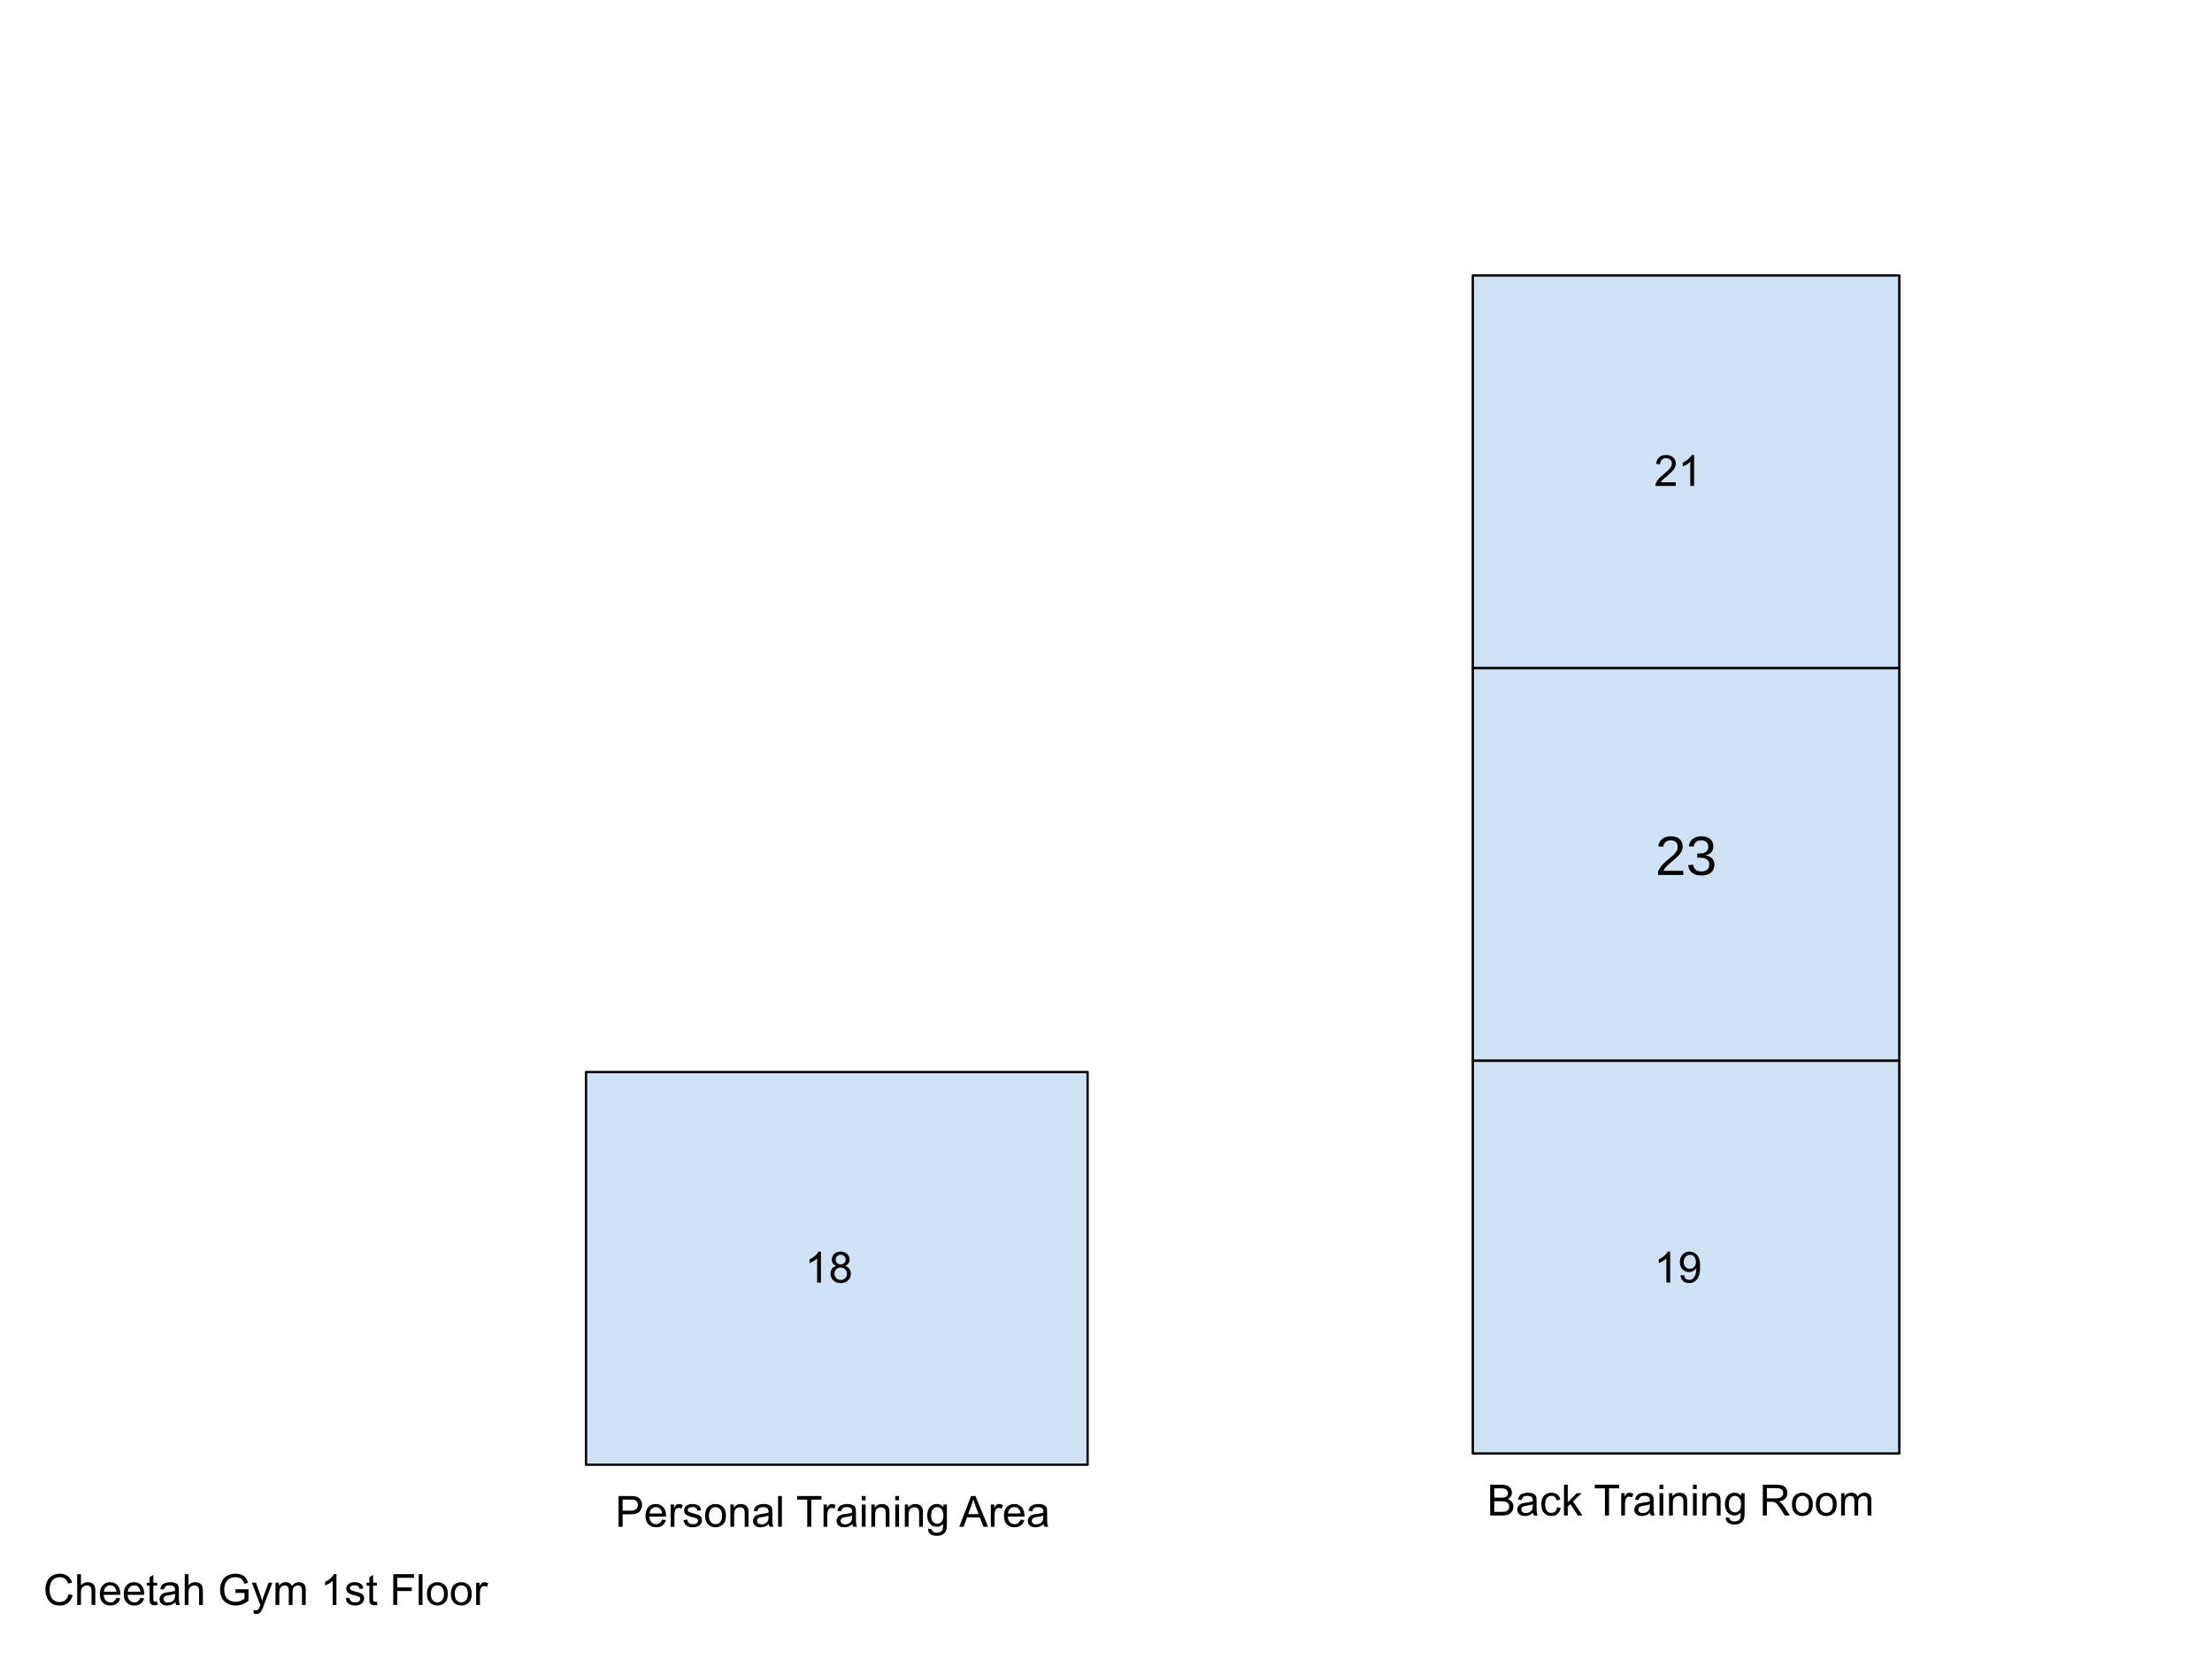
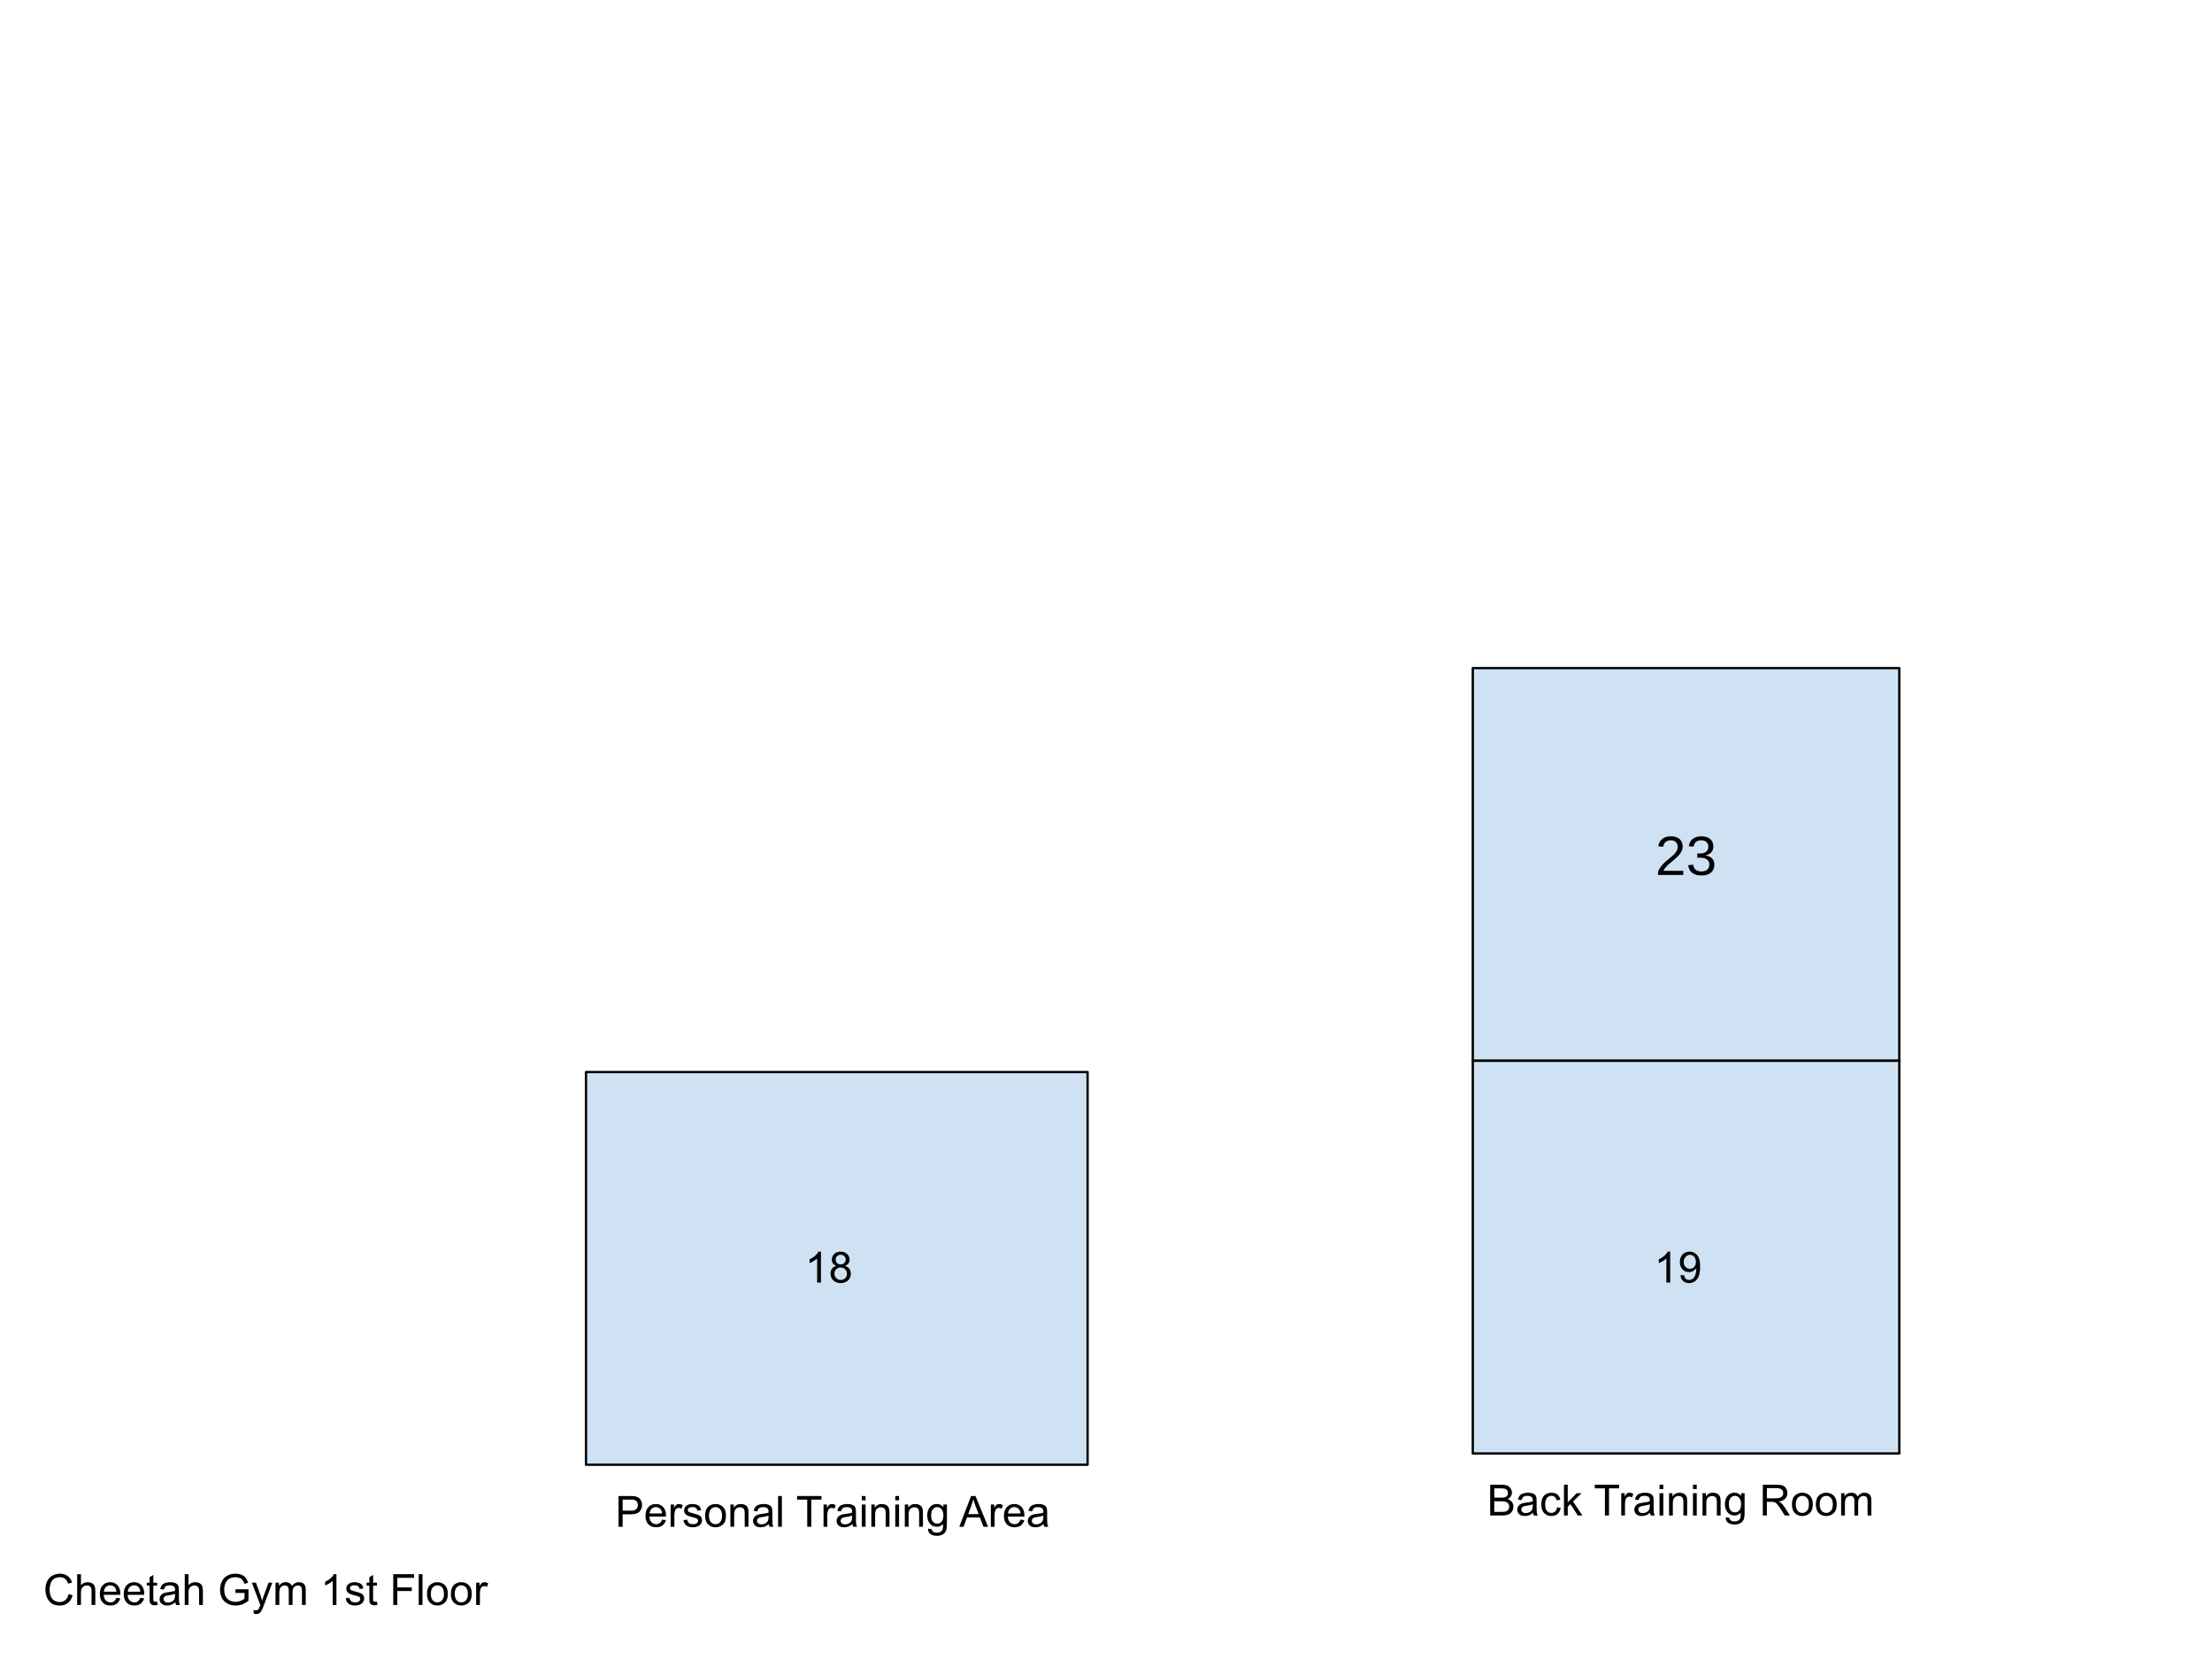
<svg xmlns="http://www.w3.org/2000/svg" version="1.1" viewBox="0.0 0.0 960.0 720.0" fill="none" stroke="none" stroke-linecap="square" stroke-miterlimit="10">
  <clipPath id="p.0">
    <path d="m0 0l960.0 0l0 720.0l-960.0 0l0 -720.0z" clip-rule="nonzero" />
  </clipPath>
  <g clip-path="url(#p.0)">
    <path fill="#ffffff" d="m0 0l960.0 0l0 720.0l-960.0 0z" fill-rule="evenodd" />
-     <path id="zone-21" fill="#cfe2f3" d="m639.184 119.538l185.102 0l0 170.425l-185.102 0z" fill-rule="evenodd" />
-     <path stroke="#000000" stroke-width="1.0" stroke-linejoin="round" stroke-linecap="butt" pointer-events="none" d="m639.184 119.538l185.102 0l0 170.425l-185.102 0z" fill-rule="evenodd" />
    <path id="zone-23" fill="#cfe2f3" d="m639.184 289.957l185.102 0l0 170.425l-185.102 0z" fill-rule="evenodd" />
    <path stroke="#000000" stroke-width="1.0" stroke-linejoin="round" stroke-linecap="butt" pointer-events="none" d="m639.184 289.957l185.102 0l0 170.425l-185.102 0z" fill-rule="evenodd" />
    <path id="zone-19" fill="#cfe2f3" d="m639.184 460.376l185.102 0l0 170.425l-185.102 0z" fill-rule="evenodd" />
    <path stroke="#000000" stroke-width="1.0" stroke-linejoin="round" stroke-linecap="butt" pointer-events="none" d="m639.184 460.376l185.102 0l0 170.425l-185.102 0z" fill-rule="evenodd" />
    <path id="zone-18" fill="#cfe2f3" d="m254.315 465.273l217.701 0l0 170.425l-217.701 0z" fill-rule="evenodd" />
    <path stroke="#000000" stroke-width="1.0" stroke-linejoin="round" stroke-linecap="butt" pointer-events="none" d="m254.315 465.273l217.701 0l0 170.425l-217.701 0z" fill-rule="evenodd" />
    <path fill="#000000" fill-opacity="0.0" d="m340.331 529.698l45.669 0l0 41.575l-45.669 0z" fill-rule="evenodd" />
    <path fill="#000000" d="m356.284 556.618l-1.641 0l0 -10.453q-0.594 0.562 -1.562 1.141q-0.953 0.562 -1.719 0.844l0 -1.594q1.375 -0.641 2.406 -1.562q1.031 -0.922 1.453 -1.781l1.062 0l0 13.406zm6.719 -7.234q-1.016 -0.375 -1.516 -1.062q-0.484 -0.703 -0.484 -1.672q0 -1.453 1.047 -2.438q1.047 -1.0 2.781 -1.0q1.75 0 2.812 1.016q1.078 1.016 1.078 2.469q0 0.938 -0.5 1.625q-0.484 0.688 -1.469 1.062q1.219 0.391 1.859 1.281q0.656 0.891 0.656 2.141q0 1.703 -1.219 2.875q-1.219 1.172 -3.188 1.172q-1.984 0 -3.203 -1.172q-1.203 -1.172 -1.203 -2.922q0 -1.312 0.656 -2.188q0.672 -0.875 1.891 -1.188zm-0.328 -2.781q0 0.938 0.609 1.547q0.609 0.594 1.594 0.594q0.938 0 1.547 -0.594q0.609 -0.594 0.609 -1.453q0 -0.906 -0.625 -1.516q-0.625 -0.625 -1.562 -0.625q-0.938 0 -1.562 0.609q-0.609 0.594 -0.609 1.438zm-0.531 6.156q0 0.703 0.328 1.359q0.344 0.656 1.0 1.016q0.656 0.359 1.406 0.359q1.172 0 1.938 -0.75q0.766 -0.75 0.766 -1.922q0 -1.188 -0.797 -1.953q-0.781 -0.781 -1.953 -0.781q-1.156 0 -1.922 0.766q-0.766 0.766 -0.766 1.906z" fill-rule="nonzero" />
    <path fill="#000000" fill-opacity="0.0" d="m708.9 529.698l45.669 0l0 41.575l-45.669 0z" fill-rule="evenodd" />
    <path fill="#000000" d="m724.853 556.618l-1.641 0l0 -10.453q-0.594 0.562 -1.562 1.141q-0.953 0.562 -1.719 0.844l0 -1.594q1.375 -0.641 2.406 -1.562q1.031 -0.922 1.453 -1.781l1.062 0l0 13.406zm4.438 -3.094l1.578 -0.141q0.203 1.109 0.766 1.609q0.562 0.5 1.453 0.5q0.75 0 1.312 -0.344q0.578 -0.344 0.938 -0.922q0.375 -0.578 0.609 -1.562q0.25 -0.984 0.25 -2.0q0 -0.109 0 -0.328q-0.5 0.781 -1.359 1.266q-0.844 0.484 -1.828 0.484q-1.672 0 -2.812 -1.203q-1.141 -1.203 -1.141 -3.172q0 -2.031 1.188 -3.266q1.203 -1.234 3.0 -1.234q1.312 0 2.391 0.703q1.078 0.703 1.641 2.0q0.562 1.297 0.562 3.75q0 2.562 -0.562 4.078q-0.562 1.516 -1.656 2.312q-1.094 0.797 -2.578 0.797q-1.562 0 -2.562 -0.875q-0.984 -0.875 -1.188 -2.453zm6.719 -5.891q0 -1.406 -0.75 -2.234q-0.75 -0.828 -1.812 -0.828q-1.094 0 -1.906 0.891q-0.812 0.891 -0.812 2.312q0 1.281 0.766 2.078q0.781 0.797 1.906 0.797q1.141 0 1.875 -0.797q0.734 -0.797 0.734 -2.219z" fill-rule="nonzero" />
    <path fill="#000000" fill-opacity="0.0" d="m708.9 354.381l45.669 0l0 41.575l-45.669 0z" fill-rule="evenodd" />
    <text x="731.735" y="379.722" fill="#000000" font-size="24" font-family="Arial, sans-serif" text-anchor="middle">23</text>
-     <path fill="#000000" fill-opacity="0.0" d="m708.9 183.963l45.669 0l0 41.575l-45.669 0z" fill-rule="evenodd" />
-     <path fill="#000000" d="m727.291 209.305l0 1.578l-8.828 0q-0.016 -0.594 0.188 -1.141q0.344 -0.906 1.078 -1.781q0.75 -0.875 2.156 -2.016q2.172 -1.781 2.938 -2.828q0.766 -1.047 0.766 -1.969q0 -0.984 -0.703 -1.641q-0.688 -0.672 -1.812 -0.672q-1.188 0 -1.906 0.719q-0.703 0.703 -0.703 1.953l-1.688 -0.172q0.172 -1.891 1.297 -2.875q1.141 -0.984 3.031 -0.984q1.922 0 3.047 1.062q1.125 1.062 1.125 2.641q0 0.797 -0.328 1.578q-0.328 0.781 -1.094 1.641q-0.75 0.844 -2.531 2.344q-1.469 1.234 -1.891 1.688q-0.422 0.438 -0.688 0.875l6.547 0zm7.938 1.578l-1.641 0l0 -10.453q-0.594 0.562 -1.562 1.141q-0.953 0.562 -1.719 0.844l0 -1.594q1.375 -0.641 2.406 -1.562q1.031 -0.922 1.453 -1.781l1.062 0l0 13.406z" fill-rule="nonzero" />
    <path fill="#000000" fill-opacity="0.0" d="m9.785 669.638l224.976 0l0 41.575l-224.976 0z" fill-rule="evenodd" />
    <path fill="#000000" d="m29.754 691.87l1.766 0.453q-0.562 2.172 -2.0 3.328q-1.438 1.141 -3.531 1.141q-2.156 0 -3.516 -0.875q-1.344 -0.891 -2.062 -2.547q-0.703 -1.672 -0.703 -3.594q0 -2.078 0.797 -3.625q0.797 -1.562 2.266 -2.359q1.484 -0.812 3.25 -0.812q2.0 0 3.359 1.016q1.375 1.016 1.906 2.875l-1.734 0.406q-0.469 -1.453 -1.359 -2.109q-0.875 -0.672 -2.203 -0.672q-1.547 0 -2.578 0.734q-1.031 0.734 -1.453 1.984q-0.422 1.234 -0.422 2.562q0 1.703 0.5 2.969q0.5 1.266 1.547 1.906q1.047 0.625 2.266 0.625q1.484 0 2.516 -0.859q1.031 -0.859 1.391 -2.547zm3.739 4.688l0 -13.359l1.641 0l0 4.797q1.141 -1.328 2.891 -1.328q1.078 0 1.859 0.422q0.797 0.422 1.141 1.172q0.344 0.75 0.344 2.172l0 6.125l-1.641 0l0 -6.125q0 -1.234 -0.531 -1.797q-0.531 -0.562 -1.516 -0.562q-0.719 0 -1.359 0.391q-0.641 0.375 -0.922 1.016q-0.266 0.641 -0.266 1.781l0 5.297l-1.641 0zm17.001 -3.109l1.688 0.203q-0.406 1.484 -1.484 2.312q-1.078 0.812 -2.766 0.812q-2.125 0 -3.375 -1.297q-1.234 -1.312 -1.234 -3.672q0 -2.453 1.25 -3.797q1.266 -1.344 3.266 -1.344q1.938 0 3.156 1.328q1.234 1.312 1.234 3.703q0 0.156 0 0.438l-7.219 0q0.094 1.594 0.906 2.453q0.812 0.844 2.016 0.844q0.906 0 1.547 -0.469q0.641 -0.484 1.016 -1.516zm-5.391 -2.656l5.406 0q-0.109 -1.219 -0.625 -1.828q-0.781 -0.953 -2.031 -0.953q-1.125 0 -1.906 0.766q-0.766 0.75 -0.844 2.016zm15.766 2.656l1.688 0.203q-0.406 1.484 -1.484 2.312q-1.078 0.812 -2.766 0.812q-2.125 0 -3.375 -1.297q-1.234 -1.312 -1.234 -3.672q0 -2.453 1.25 -3.797q1.266 -1.344 3.266 -1.344q1.938 0 3.156 1.328q1.234 1.312 1.234 3.703q0 0.156 0 0.438l-7.219 0q0.094 1.594 0.906 2.453q0.812 0.844 2.016 0.844q0.906 0 1.547 -0.469q0.641 -0.484 1.016 -1.516zm-5.391 -2.656l5.406 0q-0.109 -1.219 -0.625 -1.828q-0.781 -0.953 -2.031 -0.953q-1.125 0 -1.906 0.766q-0.766 0.75 -0.844 2.016zm12.719 4.297l0.234 1.453q-0.688 0.141 -1.234 0.141q-0.891 0 -1.391 -0.281q-0.484 -0.281 -0.688 -0.734q-0.203 -0.469 -0.203 -1.938l0 -5.578l-1.203 0l0 -1.266l1.203 0l0 -2.391l1.625 -0.984l0 3.375l1.656 0l0 1.266l-1.656 0l0 5.672q0 0.688 0.078 0.891q0.094 0.203 0.281 0.328q0.203 0.109 0.578 0.109q0.266 0 0.719 -0.062zm7.918 0.281q-0.922 0.766 -1.766 1.094q-0.828 0.312 -1.797 0.312q-1.594 0 -2.453 -0.781q-0.859 -0.781 -0.859 -1.984q0 -0.719 0.328 -1.297q0.328 -0.594 0.844 -0.938q0.531 -0.359 1.188 -0.547q0.469 -0.125 1.453 -0.25q1.984 -0.234 2.922 -0.562q0.016 -0.344 0.016 -0.422q0 -1.0 -0.469 -1.422q-0.625 -0.547 -1.875 -0.547q-1.156 0 -1.703 0.406q-0.547 0.406 -0.812 1.422l-1.609 -0.219q0.219 -1.016 0.719 -1.641q0.5 -0.641 1.453 -0.984q0.953 -0.344 2.188 -0.344q1.25 0 2.016 0.297q0.781 0.281 1.141 0.734q0.375 0.438 0.516 1.109q0.078 0.422 0.078 1.516l0 2.188q0 2.281 0.109 2.891q0.109 0.594 0.406 1.156l-1.703 0q-0.266 -0.516 -0.328 -1.188zm-0.141 -3.672q-0.891 0.375 -2.672 0.625q-1.016 0.141 -1.438 0.328q-0.422 0.188 -0.656 0.531q-0.219 0.344 -0.219 0.781q0 0.656 0.5 1.094q0.5 0.438 1.453 0.438q0.938 0 1.672 -0.406q0.75 -0.422 1.094 -1.141q0.266 -0.562 0.266 -1.641l0 -0.609zm4.204 4.859l0 -13.359l1.641 0l0 4.797q1.141 -1.328 2.891 -1.328q1.078 0 1.859 0.422q0.797 0.422 1.141 1.172q0.344 0.75 0.344 2.172l0 6.125l-1.641 0l0 -6.125q0 -1.234 -0.531 -1.797q-0.531 -0.562 -1.516 -0.562q-0.719 0 -1.359 0.391q-0.641 0.375 -0.922 1.016q-0.266 0.641 -0.266 1.781l0 5.297l-1.641 0zm22.012 -5.234l0 -1.578l5.656 0l0 4.953q-1.297 1.047 -2.688 1.578q-1.375 0.516 -2.844 0.516q-1.969 0 -3.578 -0.844q-1.609 -0.844 -2.422 -2.438q-0.812 -1.594 -0.812 -3.562q0 -1.953 0.812 -3.641q0.812 -1.688 2.344 -2.5q1.531 -0.828 3.516 -0.828q1.453 0 2.625 0.469q1.172 0.469 1.828 1.312q0.672 0.828 1.016 2.172l-1.594 0.438q-0.297 -1.016 -0.75 -1.594q-0.438 -0.594 -1.266 -0.938q-0.828 -0.344 -1.844 -0.344q-1.203 0 -2.094 0.375q-0.891 0.359 -1.438 0.969q-0.531 0.594 -0.828 1.312q-0.516 1.234 -0.516 2.688q0 1.781 0.609 2.984q0.625 1.203 1.797 1.797q1.172 0.578 2.5 0.578q1.141 0 2.234 -0.438q1.094 -0.453 1.656 -0.953l0 -2.484l-3.922 0zm7.98 8.953l-0.188 -1.531q0.547 0.141 0.938 0.141q0.547 0 0.875 -0.188q0.328 -0.172 0.547 -0.5q0.156 -0.25 0.5 -1.219q0.047 -0.141 0.141 -0.406l-3.672 -9.688l1.766 0l2.016 5.594q0.391 1.078 0.703 2.25q0.281 -1.125 0.672 -2.203l2.078 -5.641l1.641 0l-3.688 9.828q-0.594 1.609 -0.922 2.203q-0.438 0.812 -1.0 1.188q-0.562 0.375 -1.344 0.375q-0.484 0 -1.062 -0.203zm9.406 -3.719l0 -9.672l1.469 0l0 1.359q0.453 -0.719 1.203 -1.141q0.766 -0.438 1.719 -0.438q1.078 0 1.766 0.453q0.688 0.438 0.969 1.234q1.156 -1.688 2.984 -1.688q1.453 0 2.219 0.797q0.781 0.797 0.781 2.453l0 6.641l-1.641 0l0 -6.094q0 -0.984 -0.156 -1.406q-0.156 -0.438 -0.578 -0.703q-0.422 -0.266 -0.984 -0.266q-1.016 0 -1.688 0.688q-0.672 0.672 -0.672 2.156l0 5.625l-1.641 0l0 -6.281q0 -1.094 -0.406 -1.641q-0.406 -0.547 -1.312 -0.547q-0.688 0 -1.281 0.359q-0.594 0.359 -0.859 1.062q-0.25 0.703 -0.25 2.031l0 5.016l-1.641 0zm26.443 0l-1.641 0l0 -10.453q-0.594 0.562 -1.562 1.141q-0.953 0.562 -1.719 0.844l0 -1.594q1.375 -0.641 2.406 -1.562q1.031 -0.922 1.453 -1.781l1.062 0l0 13.406zm4.001 -2.891l1.625 -0.25q0.125 0.969 0.75 1.5q0.625 0.516 1.75 0.516q1.125 0 1.672 -0.453q0.547 -0.469 0.547 -1.094q0 -0.547 -0.484 -0.875q-0.328 -0.219 -1.672 -0.547q-1.812 -0.469 -2.516 -0.797q-0.688 -0.328 -1.047 -0.906q-0.359 -0.594 -0.359 -1.312q0 -0.641 0.297 -1.188q0.297 -0.562 0.812 -0.922q0.375 -0.281 1.031 -0.469q0.672 -0.203 1.422 -0.203q1.141 0 2.0 0.328q0.859 0.328 1.266 0.891q0.422 0.562 0.578 1.5l-1.609 0.219q-0.109 -0.75 -0.641 -1.172q-0.516 -0.422 -1.469 -0.422q-1.141 0 -1.625 0.375q-0.469 0.375 -0.469 0.875q0 0.312 0.188 0.578q0.203 0.266 0.641 0.438q0.234 0.094 1.438 0.422q1.75 0.453 2.438 0.75q0.688 0.297 1.078 0.859q0.391 0.562 0.391 1.406q0 0.828 -0.484 1.547q-0.469 0.719 -1.375 1.125q-0.906 0.391 -2.047 0.391q-1.875 0 -2.875 -0.781q-0.984 -0.781 -1.25 -2.328zm13.562 1.422l0.234 1.453q-0.688 0.141 -1.234 0.141q-0.891 0 -1.391 -0.281q-0.484 -0.281 -0.688 -0.734q-0.203 -0.469 -0.203 -1.938l0 -5.578l-1.203 0l0 -1.266l1.203 0l0 -2.391l1.625 -0.984l0 3.375l1.656 0l0 1.266l-1.656 0l0 5.672q0 0.688 0.078 0.891q0.094 0.203 0.281 0.328q0.203 0.109 0.578 0.109q0.266 0 0.719 -0.062zm7.085 1.469l0 -13.359l9.016 0l0 1.578l-7.25 0l0 4.141l6.266 0l0 1.578l-6.266 0l0 6.062l-1.766 0zm11.052 0l0 -13.359l1.641 0l0 13.359l-1.641 0zm3.582 -4.844q0 -2.688 1.484 -3.969q1.25 -1.078 3.047 -1.078q2.0 0 3.266 1.312q1.266 1.297 1.266 3.609q0 1.859 -0.562 2.938q-0.562 1.062 -1.641 1.656q-1.062 0.594 -2.328 0.594q-2.031 0 -3.281 -1.297q-1.25 -1.312 -1.25 -3.766zm1.688 0q0 1.859 0.797 2.797q0.812 0.922 2.047 0.922q1.219 0 2.031 -0.922q0.812 -0.938 0.812 -2.844q0 -1.797 -0.812 -2.719q-0.812 -0.922 -2.031 -0.922q-1.234 0 -2.047 0.922q-0.797 0.906 -0.797 2.766zm8.688 0q0 -2.688 1.484 -3.969q1.25 -1.078 3.047 -1.078q2.0 0 3.266 1.312q1.266 1.297 1.266 3.609q0 1.859 -0.562 2.938q-0.562 1.062 -1.641 1.656q-1.062 0.594 -2.328 0.594q-2.031 0 -3.281 -1.297q-1.25 -1.312 -1.25 -3.766zm1.688 0q0 1.859 0.797 2.797q0.812 0.922 2.047 0.922q1.219 0 2.031 -0.922q0.812 -0.938 0.812 -2.844q0 -1.797 -0.812 -2.719q-0.812 -0.922 -2.031 -0.922q-1.234 0 -2.047 0.922q-0.797 0.906 -0.797 2.766zm9.282 4.844l0 -9.672l1.469 0l0 1.469q0.562 -1.031 1.031 -1.359q0.484 -0.328 1.062 -0.328q0.828 0 1.688 0.531l-0.562 1.516q-0.609 -0.359 -1.203 -0.359q-0.547 0 -0.969 0.328q-0.422 0.328 -0.609 0.891q-0.281 0.875 -0.281 1.922l0 5.062l-1.625 0z" fill-rule="nonzero" />
    <path fill="#000000" fill-opacity="0.0" d="m258.014 635.698l224.976 0l0 41.575l-224.976 0z" fill-rule="evenodd" />
    <path fill="#000000" d="m268.452 662.618l0 -13.359l5.047 0q1.328 0 2.031 0.125q0.969 0.172 1.641 0.641q0.672 0.453 1.078 1.281q0.406 0.828 0.406 1.828q0 1.703 -1.094 2.891q-1.078 1.172 -3.922 1.172l-3.422 0l0 5.422l-1.766 0zm1.766 -7.0l3.453 0q1.719 0 2.438 -0.641q0.719 -0.641 0.719 -1.797q0 -0.844 -0.422 -1.438q-0.422 -0.594 -1.125 -0.781q-0.438 -0.125 -1.641 -0.125l-3.422 0l0 4.781zm17.1 3.891l1.688 0.203q-0.406 1.484 -1.484 2.312q-1.078 0.812 -2.766 0.812q-2.125 0 -3.375 -1.297q-1.234 -1.312 -1.234 -3.672q0 -2.453 1.25 -3.797q1.266 -1.344 3.266 -1.344q1.938 0 3.156 1.328q1.234 1.312 1.234 3.703q0 0.156 0 0.438l-7.219 0q0.094 1.594 0.906 2.453q0.812 0.844 2.016 0.844q0.906 0 1.547 -0.469q0.641 -0.484 1.016 -1.516zm-5.391 -2.656l5.406 0q-0.109 -1.219 -0.625 -1.828q-0.781 -0.953 -2.031 -0.953q-1.125 0 -1.906 0.766q-0.766 0.75 -0.844 2.016zm9.126 5.766l0 -9.672l1.469 0l0 1.469q0.562 -1.031 1.031 -1.359q0.484 -0.328 1.062 -0.328q0.828 0 1.688 0.531l-0.562 1.516q-0.609 -0.359 -1.203 -0.359q-0.547 0 -0.969 0.328q-0.422 0.328 -0.609 0.891q-0.281 0.875 -0.281 1.922l0 5.062l-1.625 0zm5.572 -2.891l1.625 -0.25q0.125 0.969 0.75 1.5q0.625 0.516 1.75 0.516q1.125 0 1.672 -0.453q0.547 -0.469 0.547 -1.094q0 -0.547 -0.484 -0.875q-0.328 -0.219 -1.672 -0.547q-1.812 -0.469 -2.516 -0.797q-0.688 -0.328 -1.047 -0.906q-0.359 -0.594 -0.359 -1.312q0 -0.641 0.297 -1.188q0.297 -0.562 0.812 -0.922q0.375 -0.281 1.031 -0.469q0.672 -0.203 1.422 -0.203q1.141 0 2.0 0.328q0.859 0.328 1.266 0.891q0.422 0.562 0.578 1.5l-1.609 0.219q-0.109 -0.75 -0.641 -1.172q-0.516 -0.422 -1.469 -0.422q-1.141 0 -1.625 0.375q-0.469 0.375 -0.469 0.875q0 0.312 0.188 0.578q0.203 0.266 0.641 0.438q0.234 0.094 1.438 0.422q1.75 0.453 2.438 0.75q0.688 0.297 1.078 0.859q0.391 0.562 0.391 1.406q0 0.828 -0.484 1.547q-0.469 0.719 -1.375 1.125q-0.906 0.391 -2.047 0.391q-1.875 0 -2.875 -0.781q-0.984 -0.781 -1.25 -2.328zm9.375 -1.953q0 -2.688 1.484 -3.969q1.25 -1.078 3.047 -1.078q2.0 0 3.266 1.312q1.266 1.297 1.266 3.609q0 1.859 -0.562 2.938q-0.562 1.062 -1.641 1.656q-1.062 0.594 -2.328 0.594q-2.031 0 -3.281 -1.297q-1.25 -1.312 -1.25 -3.766zm1.688 0q0 1.859 0.797 2.797q0.812 0.922 2.047 0.922q1.219 0 2.031 -0.922q0.812 -0.938 0.812 -2.844q0 -1.797 -0.812 -2.719q-0.812 -0.922 -2.031 -0.922q-1.234 0 -2.047 0.922q-0.797 0.906 -0.797 2.766zm9.298 4.844l0 -9.672l1.469 0l0 1.375q1.062 -1.594 3.078 -1.594q0.875 0 1.609 0.312q0.734 0.312 1.094 0.828q0.375 0.5 0.516 1.203q0.094 0.453 0.094 1.594l0 5.953l-1.641 0l0 -5.891q0 -1.0 -0.203 -1.484q-0.188 -0.5 -0.672 -0.797q-0.484 -0.297 -1.141 -0.297q-1.047 0 -1.812 0.672q-0.75 0.656 -0.75 2.516l0 5.281l-1.641 0zm16.688 -1.188q-0.922 0.766 -1.766 1.094q-0.828 0.312 -1.797 0.312q-1.594 0 -2.453 -0.781q-0.859 -0.781 -0.859 -1.984q0 -0.719 0.328 -1.297q0.328 -0.594 0.844 -0.938q0.531 -0.359 1.188 -0.547q0.469 -0.125 1.453 -0.25q1.984 -0.234 2.922 -0.562q0.016 -0.344 0.016 -0.422q0 -1.0 -0.469 -1.422q-0.625 -0.547 -1.875 -0.547q-1.156 0 -1.703 0.406q-0.547 0.406 -0.812 1.422l-1.609 -0.219q0.219 -1.016 0.719 -1.641q0.5 -0.641 1.453 -0.984q0.953 -0.344 2.188 -0.344q1.25 0 2.016 0.297q0.781 0.281 1.141 0.734q0.375 0.438 0.516 1.109q0.078 0.422 0.078 1.516l0 2.188q0 2.281 0.109 2.891q0.109 0.594 0.406 1.156l-1.703 0q-0.266 -0.516 -0.328 -1.188zm-0.141 -3.672q-0.891 0.375 -2.672 0.625q-1.016 0.141 -1.438 0.328q-0.422 0.188 -0.656 0.531q-0.219 0.344 -0.219 0.781q0 0.656 0.5 1.094q0.5 0.438 1.453 0.438q0.938 0 1.672 -0.406q0.75 -0.422 1.094 -1.141q0.266 -0.562 0.266 -1.641l0 -0.609zm4.157 4.859l0 -13.359l1.641 0l0 13.359l-1.641 0zm12.647 0l0 -11.781l-4.406 0l0 -1.578l10.578 0l0 1.578l-4.406 0l0 11.781l-1.766 0zm7.078 0l0 -9.672l1.469 0l0 1.469q0.562 -1.031 1.031 -1.359q0.484 -0.328 1.062 -0.328q0.828 0 1.688 0.531l-0.562 1.516q-0.609 -0.359 -1.203 -0.359q-0.547 0 -0.969 0.328q-0.422 0.328 -0.609 0.891q-0.281 0.875 -0.281 1.922l0 5.062l-1.625 0zm12.541 -1.188q-0.922 0.766 -1.766 1.094q-0.828 0.312 -1.797 0.312q-1.594 0 -2.453 -0.781q-0.859 -0.781 -0.859 -1.984q0 -0.719 0.328 -1.297q0.328 -0.594 0.844 -0.938q0.531 -0.359 1.188 -0.547q0.469 -0.125 1.453 -0.25q1.984 -0.234 2.922 -0.562q0.016 -0.344 0.016 -0.422q0 -1.0 -0.469 -1.422q-0.625 -0.547 -1.875 -0.547q-1.156 0 -1.703 0.406q-0.547 0.406 -0.812 1.422l-1.609 -0.219q0.219 -1.016 0.719 -1.641q0.5 -0.641 1.453 -0.984q0.953 -0.344 2.188 -0.344q1.25 0 2.016 0.297q0.781 0.281 1.141 0.734q0.375 0.438 0.516 1.109q0.078 0.422 0.078 1.516l0 2.188q0 2.281 0.109 2.891q0.109 0.594 0.406 1.156l-1.703 0q-0.266 -0.516 -0.328 -1.188zm-0.141 -3.672q-0.891 0.375 -2.672 0.625q-1.016 0.141 -1.438 0.328q-0.422 0.188 -0.656 0.531q-0.219 0.344 -0.219 0.781q0 0.656 0.5 1.094q0.5 0.438 1.453 0.438q0.938 0 1.672 -0.406q0.75 -0.422 1.094 -1.141q0.266 -0.562 0.266 -1.641l0 -0.609zm4.204 -6.609l0 -1.891l1.641 0l0 1.891l-1.641 0zm0 11.469l0 -9.672l1.641 0l0 9.672l-1.641 0zm4.145 0l0 -9.672l1.469 0l0 1.375q1.062 -1.594 3.078 -1.594q0.875 0 1.609 0.312q0.734 0.312 1.094 0.828q0.375 0.5 0.516 1.203q0.094 0.453 0.094 1.594l0 5.953l-1.641 0l0 -5.891q0 -1.0 -0.203 -1.484q-0.188 -0.5 -0.672 -0.797q-0.484 -0.297 -1.141 -0.297q-1.047 0 -1.812 0.672q-0.75 0.656 -0.75 2.516l0 5.281l-1.641 0zm10.376 -11.469l0 -1.891l1.641 0l0 1.891l-1.641 0zm0 11.469l0 -9.672l1.641 0l0 9.672l-1.641 0zm4.145 0l0 -9.672l1.469 0l0 1.375q1.062 -1.594 3.078 -1.594q0.875 0 1.609 0.312q0.734 0.312 1.094 0.828q0.375 0.5 0.516 1.203q0.094 0.453 0.094 1.594l0 5.953l-1.641 0l0 -5.891q0 -1.0 -0.203 -1.484q-0.188 -0.5 -0.672 -0.797q-0.484 -0.297 -1.141 -0.297q-1.047 0 -1.812 0.672q-0.75 0.656 -0.75 2.516l0 5.281l-1.641 0zm10.063 0.797l1.594 0.234q0.109 0.75 0.562 1.078q0.609 0.453 1.672 0.453q1.141 0 1.75 -0.453q0.625 -0.453 0.844 -1.266q0.125 -0.5 0.109 -2.109q-1.062 1.266 -2.672 1.266q-2.0 0 -3.094 -1.438q-1.094 -1.438 -1.094 -3.453q0 -1.391 0.5 -2.562q0.516 -1.172 1.453 -1.797q0.953 -0.641 2.25 -0.641q1.703 0 2.812 1.375l0 -1.156l1.516 0l0 8.359q0 2.266 -0.469 3.203q-0.453 0.938 -1.453 1.484q-0.984 0.547 -2.453 0.547q-1.719 0 -2.797 -0.781q-1.062 -0.766 -1.031 -2.344zm1.359 -5.812q0 1.906 0.75 2.781q0.766 0.875 1.906 0.875q1.125 0 1.891 -0.859q0.766 -0.875 0.766 -2.734q0 -1.781 -0.797 -2.672q-0.781 -0.906 -1.891 -0.906q-1.094 0 -1.859 0.891q-0.766 0.875 -0.766 2.625zm12.217 5.016l5.125 -13.359l1.906 0l5.469 13.359l-2.016 0l-1.547 -4.047l-5.594 0l-1.469 4.047l-1.875 0zm3.859 -5.484l4.531 0l-1.406 -3.703q-0.625 -1.688 -0.938 -2.766q-0.266 1.281 -0.719 2.547l-1.469 3.922zm9.834 5.484l0 -9.672l1.469 0l0 1.469q0.562 -1.031 1.031 -1.359q0.484 -0.328 1.062 -0.328q0.828 0 1.688 0.531l-0.562 1.516q-0.609 -0.359 -1.203 -0.359q-0.547 0 -0.969 0.328q-0.422 0.328 -0.609 0.891q-0.281 0.875 -0.281 1.922l0 5.062l-1.625 0zm12.853 -3.109l1.688 0.203q-0.406 1.484 -1.484 2.312q-1.078 0.812 -2.766 0.812q-2.125 0 -3.375 -1.297q-1.234 -1.312 -1.234 -3.672q0 -2.453 1.25 -3.797q1.266 -1.344 3.266 -1.344q1.938 0 3.156 1.328q1.234 1.312 1.234 3.703q0 0.156 0 0.438l-7.219 0q0.094 1.594 0.906 2.453q0.812 0.844 2.016 0.844q0.906 0 1.547 -0.469q0.641 -0.484 1.016 -1.516zm-5.391 -2.656l5.406 0q-0.109 -1.219 -0.625 -1.828q-0.781 -0.953 -2.031 -0.953q-1.125 0 -1.906 0.766q-0.766 0.75 -0.844 2.016zm15.454 4.578q-0.922 0.766 -1.766 1.094q-0.828 0.312 -1.797 0.312q-1.594 0 -2.453 -0.781q-0.859 -0.781 -0.859 -1.984q0 -0.719 0.328 -1.297q0.328 -0.594 0.844 -0.938q0.531 -0.359 1.188 -0.547q0.469 -0.125 1.453 -0.25q1.984 -0.234 2.922 -0.562q0.016 -0.344 0.016 -0.422q0 -1.0 -0.469 -1.422q-0.625 -0.547 -1.875 -0.547q-1.156 0 -1.703 0.406q-0.547 0.406 -0.812 1.422l-1.609 -0.219q0.219 -1.016 0.719 -1.641q0.5 -0.641 1.453 -0.984q0.953 -0.344 2.188 -0.344q1.25 0 2.016 0.297q0.781 0.281 1.141 0.734q0.375 0.438 0.516 1.109q0.078 0.422 0.078 1.516l0 2.188q0 2.281 0.109 2.891q0.109 0.594 0.406 1.156l-1.703 0q-0.266 -0.516 -0.328 -1.188zm-0.141 -3.672q-0.891 0.375 -2.672 0.625q-1.016 0.141 -1.438 0.328q-0.422 0.188 -0.656 0.531q-0.219 0.344 -0.219 0.781q0 0.656 0.5 1.094q0.5 0.438 1.453 0.438q0.938 0 1.672 -0.406q0.75 -0.422 1.094 -1.141q0.266 -0.562 0.266 -1.641l0 -0.609z" fill-rule="nonzero" />
    <path fill="#000000" fill-opacity="0.0" d="m636.371 630.801l224.976 0l0 41.575l-224.976 0z" fill-rule="evenodd" />
    <path fill="#000000" d="m646.731 657.721l0 -13.359l5.016 0q1.531 0 2.453 0.406q0.922 0.406 1.438 1.25q0.531 0.844 0.531 1.766q0 0.859 -0.469 1.625q-0.453 0.75 -1.391 1.203q1.203 0.359 1.859 1.219q0.656 0.859 0.656 2.016q0 0.938 -0.406 1.75q-0.391 0.797 -0.984 1.234q-0.578 0.438 -1.453 0.672q-0.875 0.219 -2.156 0.219l-5.094 0zm1.781 -7.75l2.875 0q1.188 0 1.688 -0.141q0.672 -0.203 1.016 -0.672q0.344 -0.469 0.344 -1.172q0 -0.656 -0.328 -1.156q-0.312 -0.516 -0.906 -0.703q-0.594 -0.188 -2.031 -0.188l-2.656 0l0 4.031zm0 6.172l3.312 0q0.859 0 1.203 -0.062q0.609 -0.109 1.016 -0.359q0.422 -0.266 0.688 -0.75q0.266 -0.484 0.266 -1.125q0 -0.75 -0.391 -1.297q-0.375 -0.547 -1.062 -0.766q-0.672 -0.234 -1.953 -0.234l-3.078 0l0 4.594zm16.85 0.391q-0.922 0.766 -1.766 1.094q-0.828 0.312 -1.797 0.312q-1.594 0 -2.453 -0.781q-0.859 -0.781 -0.859 -1.984q0 -0.719 0.328 -1.297q0.328 -0.594 0.844 -0.938q0.531 -0.359 1.188 -0.547q0.469 -0.125 1.453 -0.25q1.984 -0.234 2.922 -0.562q0.016 -0.344 0.016 -0.422q0 -1.0 -0.469 -1.422q-0.625 -0.547 -1.875 -0.547q-1.156 0 -1.703 0.406q-0.547 0.406 -0.812 1.422l-1.609 -0.219q0.219 -1.016 0.719 -1.641q0.5 -0.641 1.453 -0.984q0.953 -0.344 2.188 -0.344q1.25 0 2.016 0.297q0.781 0.281 1.141 0.734q0.375 0.438 0.516 1.109q0.078 0.422 0.078 1.516l0 2.188q0 2.281 0.109 2.891q0.109 0.594 0.406 1.156l-1.703 0q-0.266 -0.516 -0.328 -1.188zm-0.141 -3.672q-0.891 0.375 -2.672 0.625q-1.016 0.141 -1.438 0.328q-0.422 0.188 -0.656 0.531q-0.219 0.344 -0.219 0.781q0 0.656 0.5 1.094q0.5 0.438 1.453 0.438q0.938 0 1.672 -0.406q0.75 -0.422 1.094 -1.141q0.266 -0.562 0.266 -1.641l0 -0.609zm10.516 1.312l1.609 0.219q-0.266 1.656 -1.359 2.609q-1.078 0.938 -2.672 0.938q-1.984 0 -3.188 -1.297q-1.203 -1.297 -1.203 -3.719q0 -1.578 0.516 -2.75q0.516 -1.172 1.578 -1.75q1.062 -0.594 2.312 -0.594q1.578 0 2.578 0.797q1.0 0.797 1.281 2.266l-1.594 0.234q-0.234 -0.969 -0.812 -1.453q-0.578 -0.5 -1.391 -0.5q-1.234 0 -2.016 0.891q-0.781 0.891 -0.781 2.812q0 1.953 0.75 2.844q0.75 0.875 1.953 0.875q0.969 0 1.609 -0.594q0.656 -0.594 0.828 -1.828zm3.016 3.547l0 -13.359l1.641 0l0 7.625l3.891 -3.938l2.109 0l-3.688 3.594l4.062 6.078l-2.016 0l-3.203 -4.953l-1.156 1.125l0 3.828l-1.641 0zm17.784 0l0 -11.781l-4.406 0l0 -1.578l10.578 0l0 1.578l-4.406 0l0 11.781l-1.766 0zm7.078 0l0 -9.672l1.469 0l0 1.469q0.562 -1.031 1.031 -1.359q0.484 -0.328 1.062 -0.328q0.828 0 1.688 0.531l-0.562 1.516q-0.609 -0.359 -1.203 -0.359q-0.547 0 -0.969 0.328q-0.422 0.328 -0.609 0.891q-0.281 0.875 -0.281 1.922l0 5.062l-1.625 0zm12.541 -1.188q-0.922 0.766 -1.766 1.094q-0.828 0.312 -1.797 0.312q-1.594 0 -2.453 -0.781q-0.859 -0.781 -0.859 -1.984q0 -0.719 0.328 -1.297q0.328 -0.594 0.844 -0.938q0.531 -0.359 1.188 -0.547q0.469 -0.125 1.453 -0.25q1.984 -0.234 2.922 -0.562q0.016 -0.344 0.016 -0.422q0 -1.0 -0.469 -1.422q-0.625 -0.547 -1.875 -0.547q-1.156 0 -1.703 0.406q-0.547 0.406 -0.812 1.422l-1.609 -0.219q0.219 -1.016 0.719 -1.641q0.5 -0.641 1.453 -0.984q0.953 -0.344 2.188 -0.344q1.25 0 2.016 0.297q0.781 0.281 1.141 0.734q0.375 0.438 0.516 1.109q0.078 0.422 0.078 1.516l0 2.188q0 2.281 0.109 2.891q0.109 0.594 0.406 1.156l-1.703 0q-0.266 -0.516 -0.328 -1.188zm-0.141 -3.672q-0.891 0.375 -2.672 0.625q-1.016 0.141 -1.438 0.328q-0.422 0.188 -0.656 0.531q-0.219 0.344 -0.219 0.781q0 0.656 0.5 1.094q0.5 0.438 1.453 0.438q0.938 0 1.672 -0.406q0.75 -0.422 1.094 -1.141q0.266 -0.562 0.266 -1.641l0 -0.609zm4.204 -6.609l0 -1.891l1.641 0l0 1.891l-1.641 0zm0 11.469l0 -9.672l1.641 0l0 9.672l-1.641 0zm4.145 0l0 -9.672l1.469 0l0 1.375q1.062 -1.594 3.078 -1.594q0.875 0 1.609 0.312q0.734 0.312 1.094 0.828q0.375 0.5 0.516 1.203q0.094 0.453 0.094 1.594l0 5.953l-1.641 0l0 -5.891q0 -1.0 -0.203 -1.484q-0.188 -0.5 -0.672 -0.797q-0.484 -0.297 -1.141 -0.297q-1.047 0 -1.812 0.672q-0.75 0.656 -0.75 2.516l0 5.281l-1.641 0zm10.376 -11.469l0 -1.891l1.641 0l0 1.891l-1.641 0zm0 11.469l0 -9.672l1.641 0l0 9.672l-1.641 0zm4.145 0l0 -9.672l1.469 0l0 1.375q1.062 -1.594 3.078 -1.594q0.875 0 1.609 0.312q0.734 0.312 1.094 0.828q0.375 0.5 0.516 1.203q0.094 0.453 0.094 1.594l0 5.953l-1.641 0l0 -5.891q0 -1.0 -0.203 -1.484q-0.188 -0.5 -0.672 -0.797q-0.484 -0.297 -1.141 -0.297q-1.047 0 -1.812 0.672q-0.75 0.656 -0.75 2.516l0 5.281l-1.641 0zm10.063 0.797l1.594 0.234q0.109 0.75 0.562 1.078q0.609 0.453 1.672 0.453q1.141 0 1.75 -0.453q0.625 -0.453 0.844 -1.266q0.125 -0.5 0.109 -2.109q-1.062 1.266 -2.672 1.266q-2.0 0 -3.094 -1.438q-1.094 -1.438 -1.094 -3.453q0 -1.391 0.5 -2.562q0.516 -1.172 1.453 -1.797q0.953 -0.641 2.25 -0.641q1.703 0 2.812 1.375l0 -1.156l1.516 0l0 8.359q0 2.266 -0.469 3.203q-0.453 0.938 -1.453 1.484q-0.984 0.547 -2.453 0.547q-1.719 0 -2.797 -0.781q-1.062 -0.766 -1.031 -2.344zm1.359 -5.812q0 1.906 0.75 2.781q0.766 0.875 1.906 0.875q1.125 0 1.891 -0.859q0.766 -0.875 0.766 -2.734q0 -1.781 -0.797 -2.672q-0.781 -0.906 -1.891 -0.906q-1.094 0 -1.859 0.891q-0.766 0.875 -0.766 2.625zm14.747 5.016l0 -13.359l5.922 0q1.781 0 2.703 0.359q0.938 0.359 1.484 1.281q0.562 0.906 0.562 2.016q0 1.406 -0.922 2.391q-0.922 0.969 -2.844 1.234q0.703 0.344 1.078 0.672q0.766 0.703 1.453 1.766l2.328 3.641l-2.219 0l-1.766 -2.781q-0.781 -1.203 -1.281 -1.828q-0.5 -0.641 -0.906 -0.891q-0.391 -0.266 -0.797 -0.359q-0.297 -0.078 -0.984 -0.078l-2.047 0l0 5.938l-1.766 0zm1.766 -7.453l3.797 0q1.219 0 1.891 -0.25q0.688 -0.266 1.047 -0.812q0.359 -0.547 0.359 -1.188q0 -0.953 -0.688 -1.562q-0.688 -0.609 -2.188 -0.609l-4.219 0l0 4.422zm10.864 2.609q0 -2.688 1.484 -3.969q1.25 -1.078 3.047 -1.078q2.0 0 3.266 1.312q1.266 1.297 1.266 3.609q0 1.859 -0.562 2.938q-0.562 1.062 -1.641 1.656q-1.062 0.594 -2.328 0.594q-2.031 0 -3.281 -1.297q-1.25 -1.312 -1.25 -3.766zm1.688 0q0 1.859 0.797 2.797q0.812 0.922 2.047 0.922q1.219 0 2.031 -0.922q0.812 -0.938 0.812 -2.844q0 -1.797 -0.812 -2.719q-0.812 -0.922 -2.031 -0.922q-1.234 0 -2.047 0.922q-0.797 0.906 -0.797 2.766zm8.688 0q0 -2.688 1.484 -3.969q1.25 -1.078 3.047 -1.078q2.0 0 3.266 1.312q1.266 1.297 1.266 3.609q0 1.859 -0.562 2.938q-0.562 1.062 -1.641 1.656q-1.062 0.594 -2.328 0.594q-2.031 0 -3.281 -1.297q-1.25 -1.312 -1.25 -3.766zm1.688 0q0 1.859 0.797 2.797q0.812 0.922 2.047 0.922q1.219 0 2.031 -0.922q0.812 -0.938 0.812 -2.844q0 -1.797 -0.812 -2.719q-0.812 -0.922 -2.031 -0.922q-1.234 0 -2.047 0.922q-0.797 0.906 -0.797 2.766zm9.298 4.844l0 -9.672l1.469 0l0 1.359q0.453 -0.719 1.203 -1.141q0.766 -0.438 1.719 -0.438q1.078 0 1.766 0.453q0.688 0.438 0.969 1.234q1.156 -1.688 2.984 -1.688q1.453 0 2.219 0.797q0.781 0.797 0.781 2.453l0 6.641l-1.641 0l0 -6.094q0 -0.984 -0.156 -1.406q-0.156 -0.438 -0.578 -0.703q-0.422 -0.266 -0.984 -0.266q-1.016 0 -1.688 0.688q-0.672 0.672 -0.672 2.156l0 5.625l-1.641 0l0 -6.281q0 -1.094 -0.406 -1.641q-0.406 -0.547 -1.312 -0.547q-0.688 0 -1.281 0.359q-0.594 0.359 -0.859 1.062q-0.25 0.703 -0.25 2.031l0 5.016l-1.641 0z" fill-rule="nonzero" />
  </g>
</svg>
